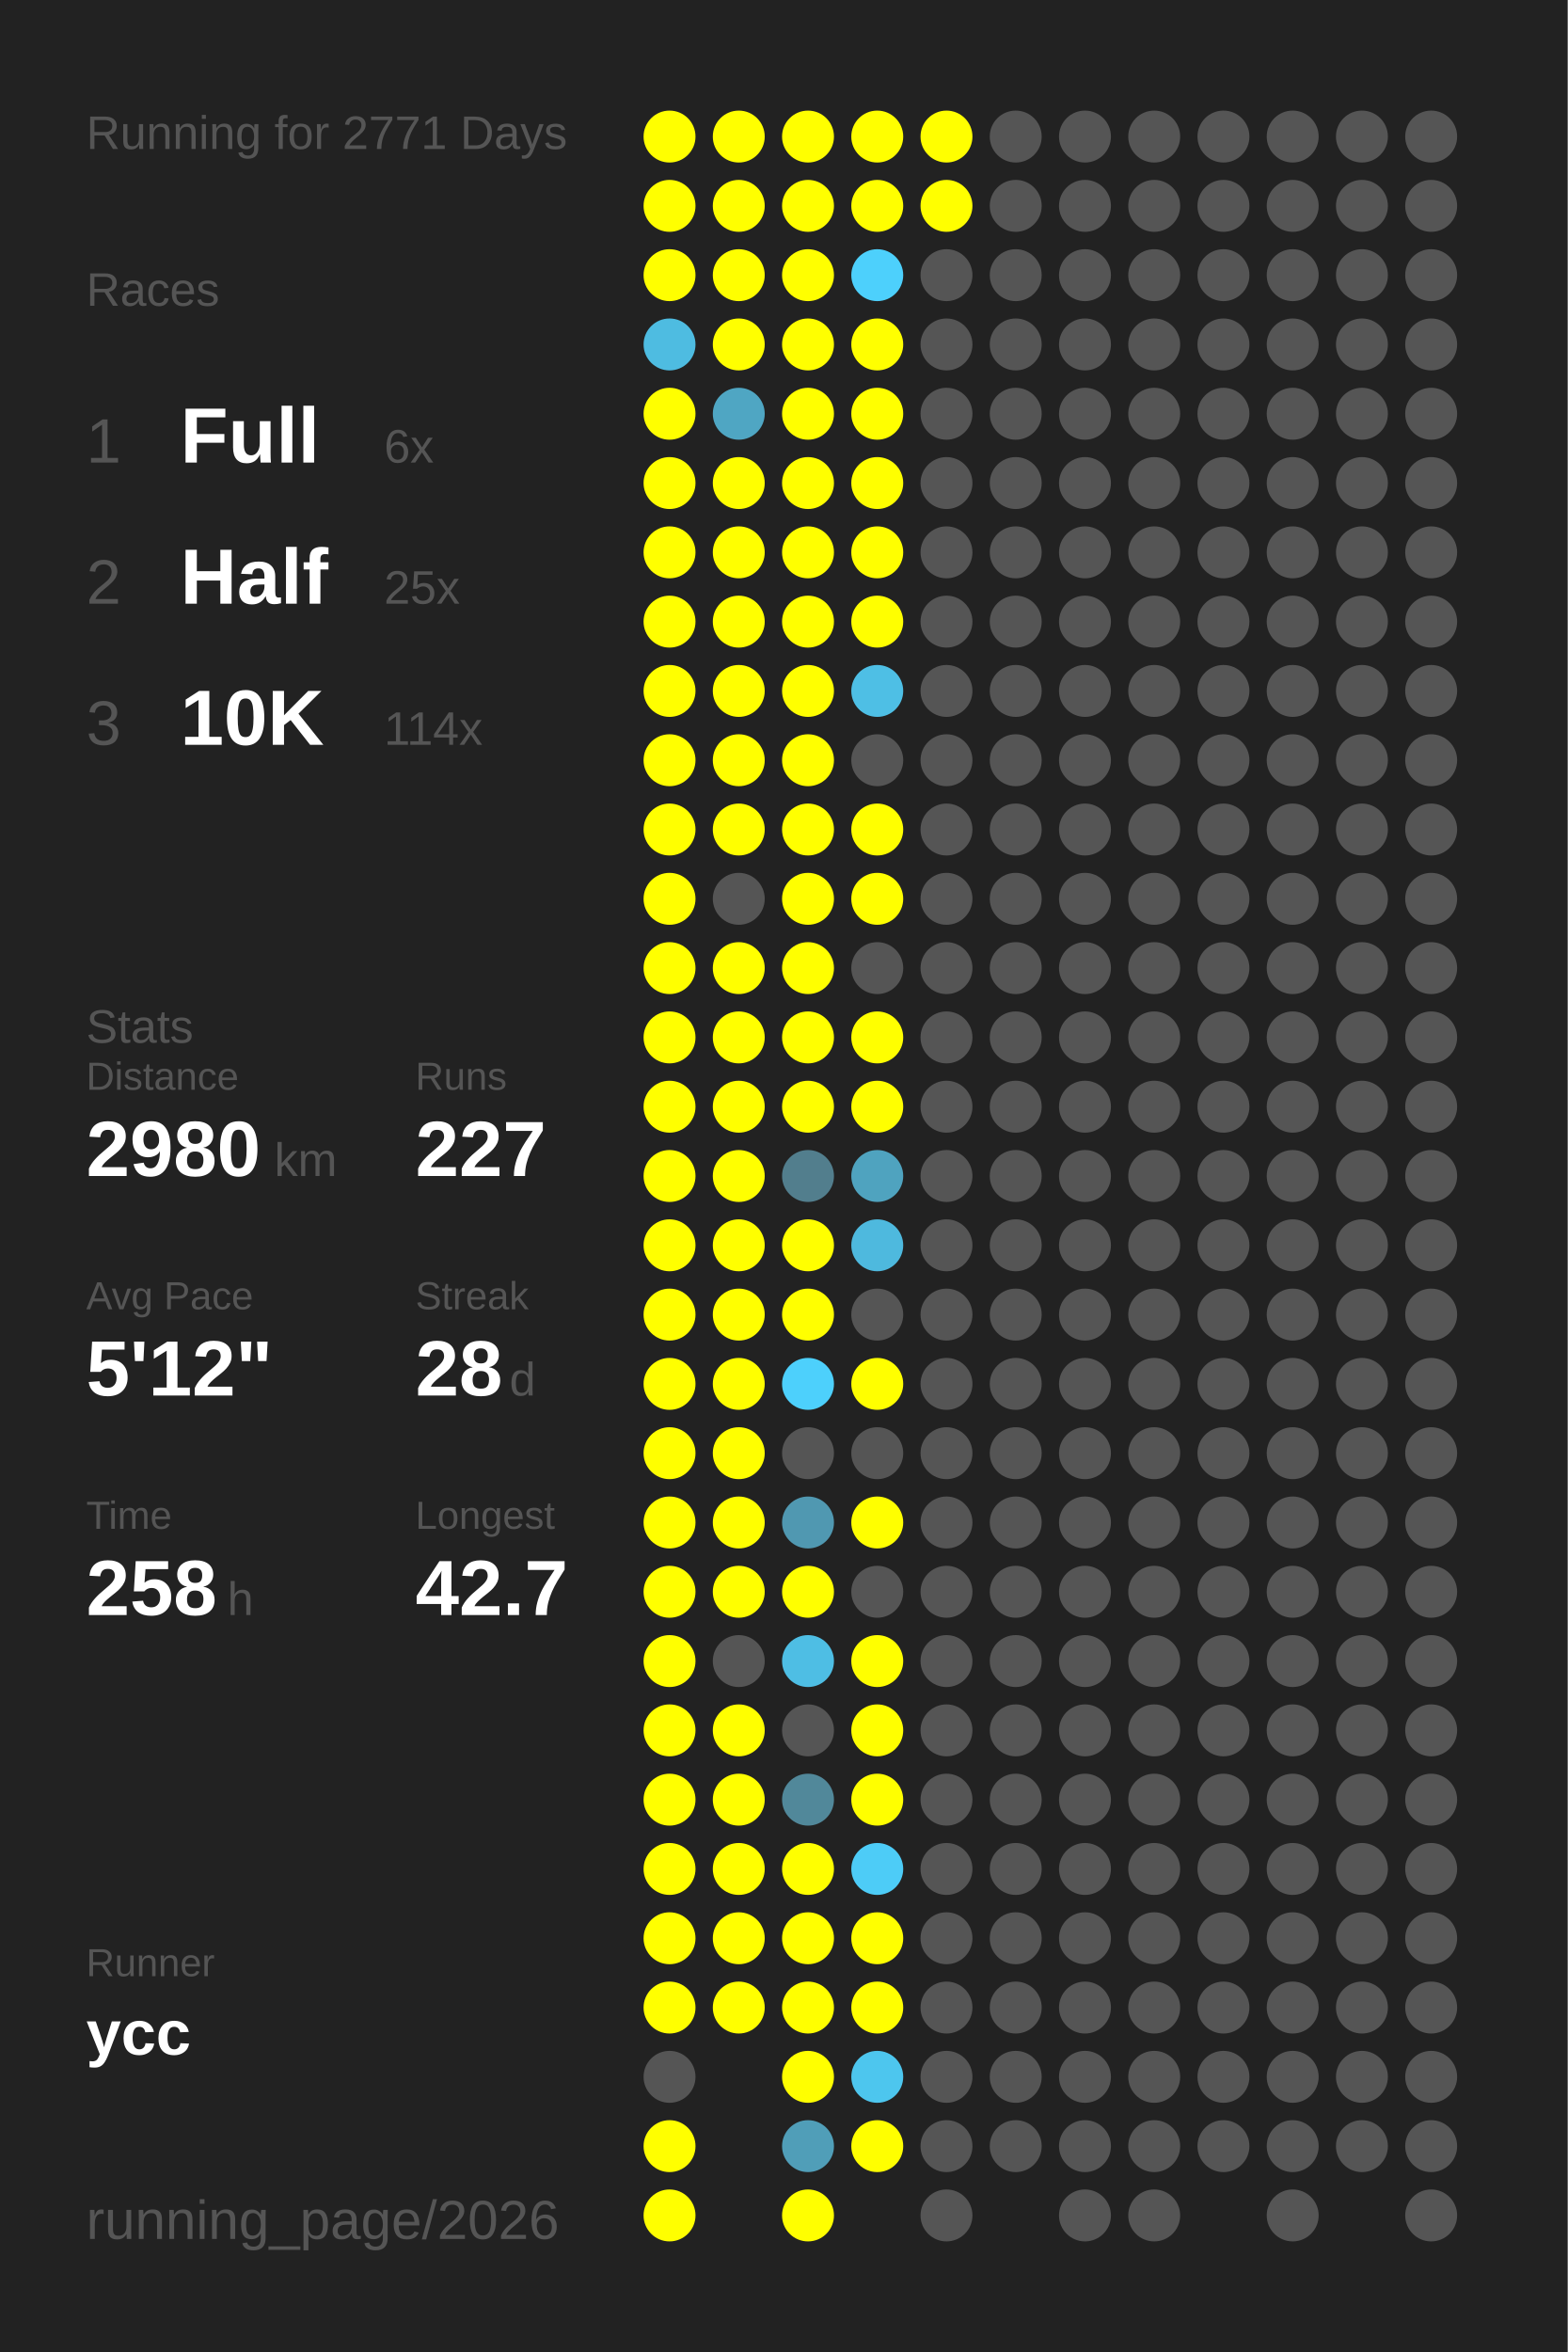
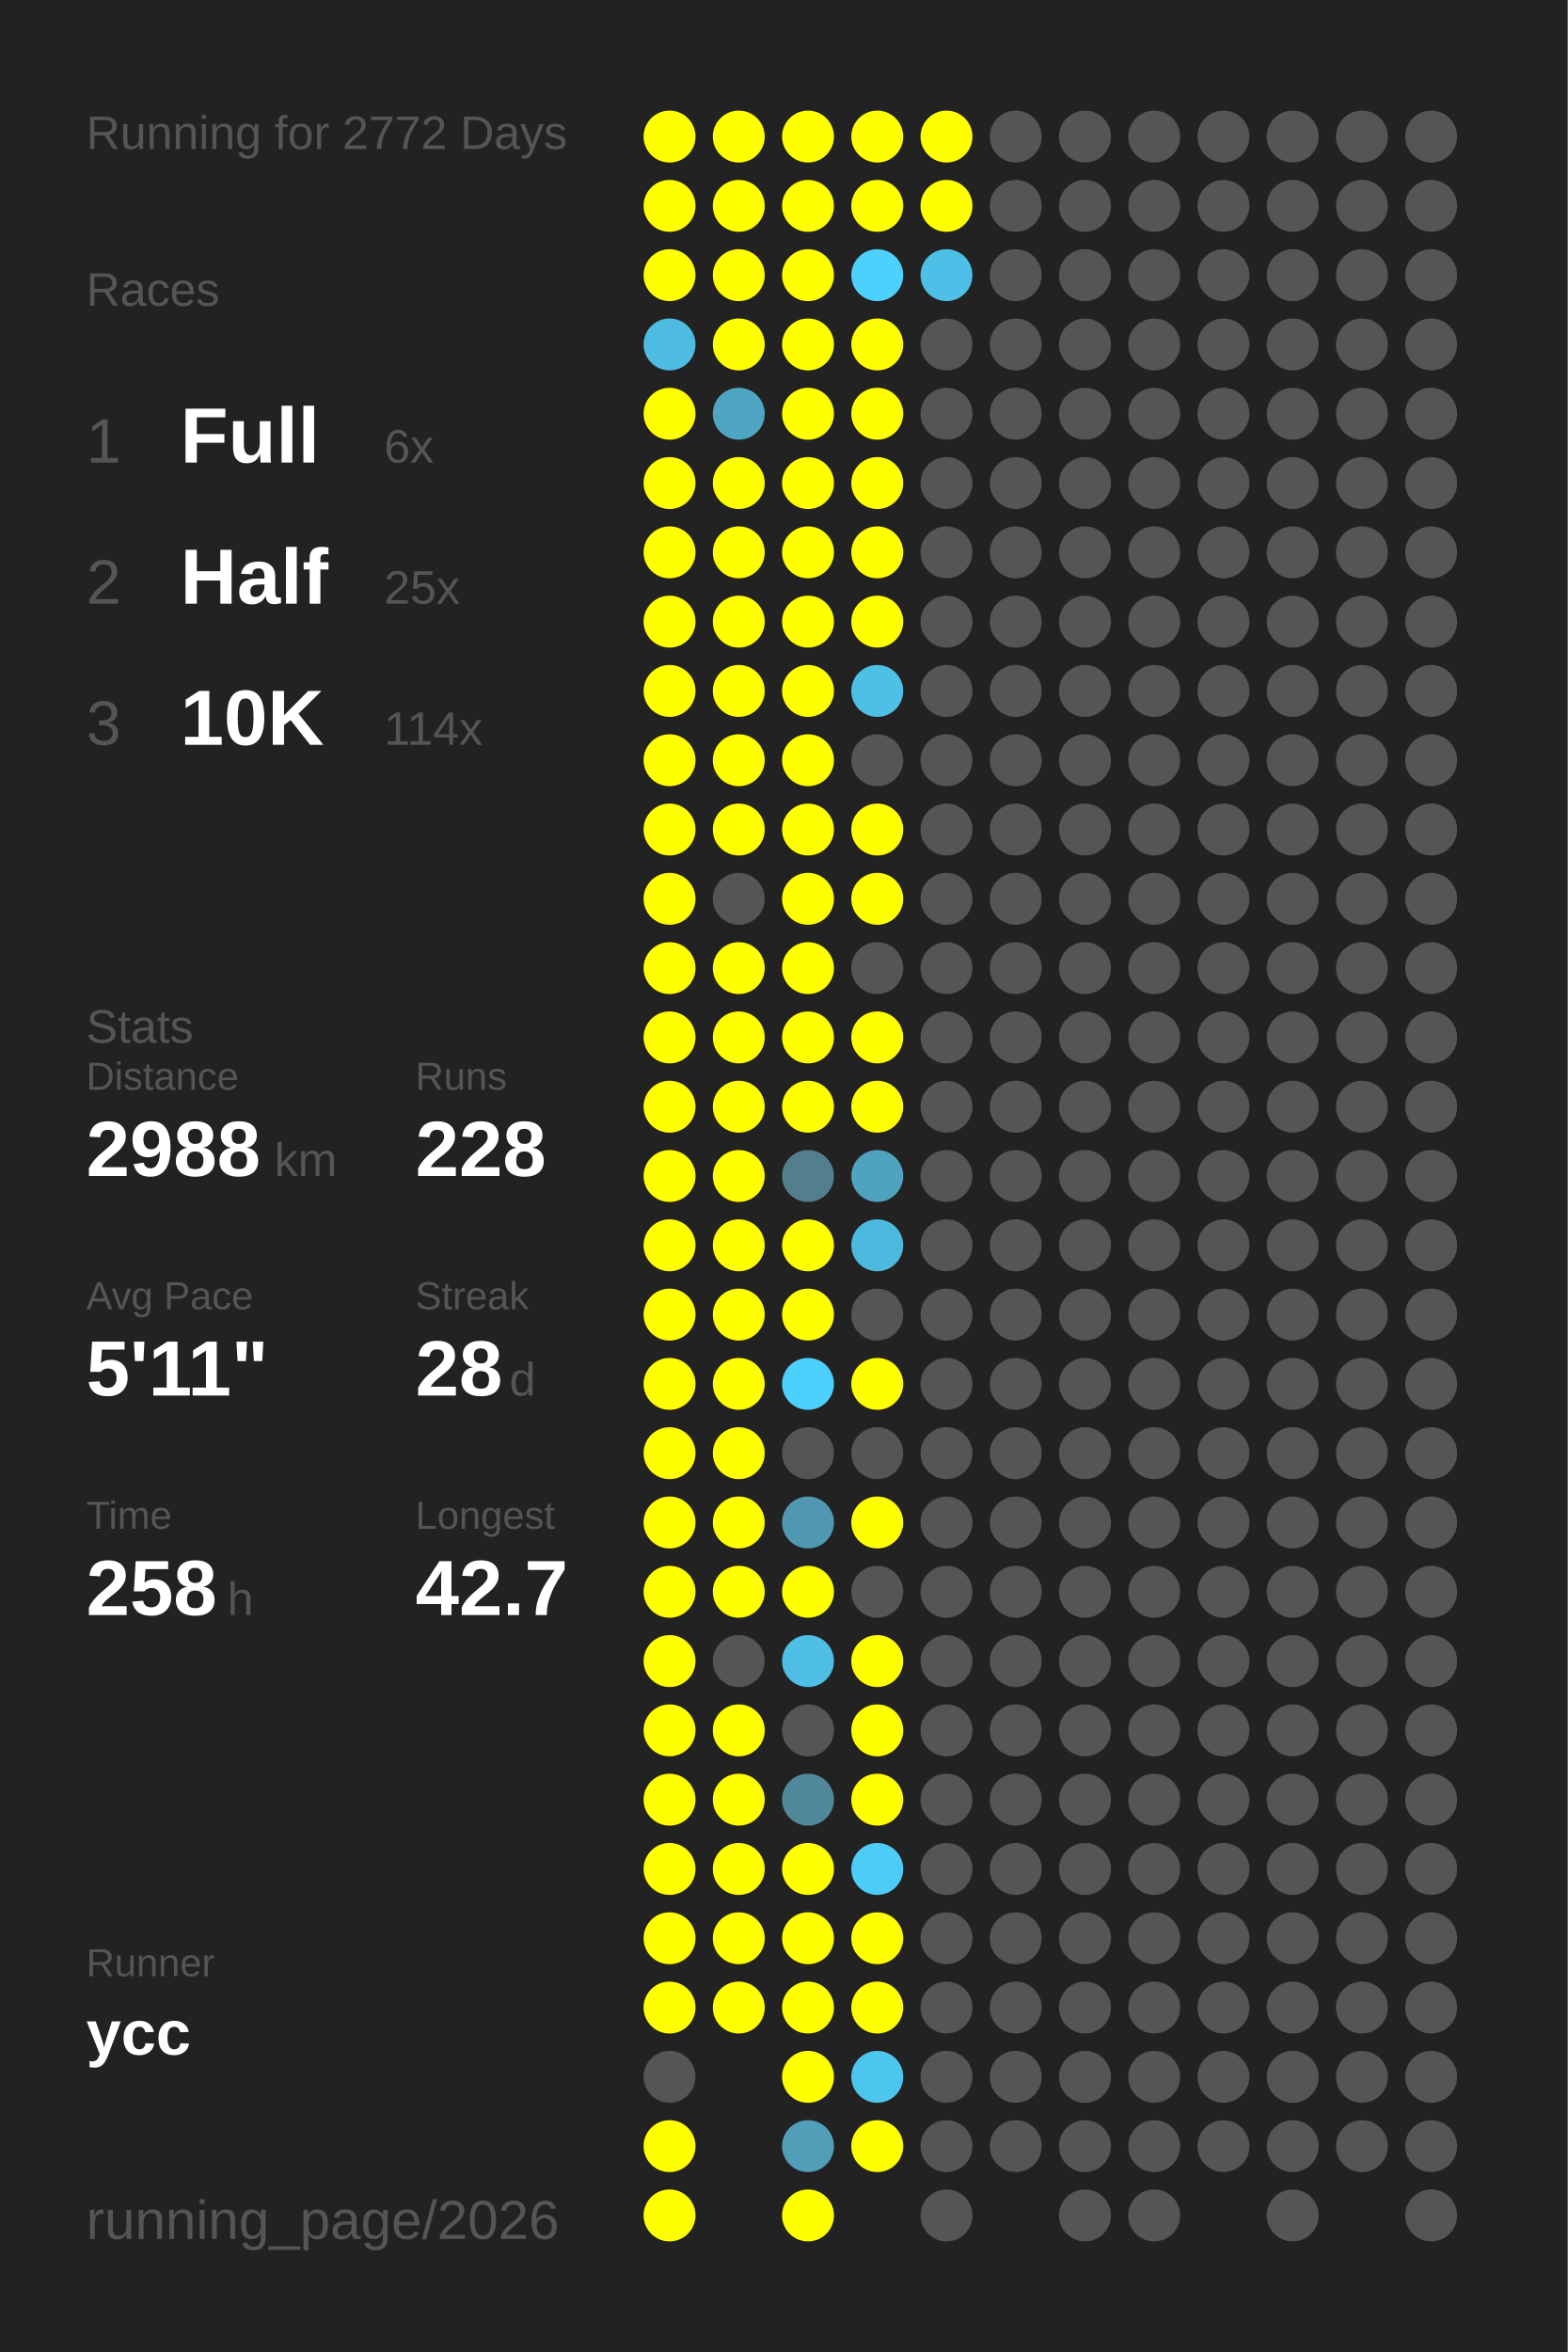
<svg xmlns="http://www.w3.org/2000/svg" baseProfile="full" height="300mm" version="1.1" viewBox="0,0,200,300" width="200mm">
  <defs />
  <rect fill="#222222" height="300" width="200" x="0" y="0" />
-   <text fill="#555555" style="font-size:6px; font-family:Arial;" x="11" y="19">Running for 2771 Days</text>
+   <text fill="#555555" style="font-size:6px; font-family:Arial;" x="11" y="19">Running for 2772 Days</text>
  <text fill="#555555" style="font-size:6px; font-family:Arial;" x="11" y="39">Races</text>
  <text fill="#555555" style="font-size:8px; font-family:Arial;" x="11" y="59">1</text>
  <text fill="#FFFFFF" style="font-size:10px; font-family:Arial; font-weight:bold;" x="23" y="59">Full</text>
  <text fill="#555555" style="font-size:6px; font-family:Arial;" x="49" y="59">6x</text>
  <text fill="#555555" style="font-size:8px; font-family:Arial;" x="11" y="77">2</text>
  <text fill="#FFFFFF" style="font-size:10px; font-family:Arial; font-weight:bold;" x="23" y="77">Half</text>
  <text fill="#555555" style="font-size:6px; font-family:Arial;" x="49" y="77">25x</text>
  <text fill="#555555" style="font-size:8px; font-family:Arial;" x="11" y="95">3</text>
  <text fill="#FFFFFF" style="font-size:10px; font-family:Arial; font-weight:bold;" x="23" y="95">10K</text>
  <text fill="#555555" style="font-size:6px; font-family:Arial;" x="49" y="95">114x</text>
  <text fill="#555555" style="font-size:6px; font-family:Arial;" x="11" y="133">Stats</text>
  <text fill="#555555" style="font-size:5px; font-family:Arial;" x="11" y="139">Distance</text>
-   <text fill="#FFFFFF" style="font-size:10px; font-family:Arial; font-weight:bold;" x="11" y="150">2980</text>
+   <text fill="#FFFFFF" style="font-size:10px; font-family:Arial; font-weight:bold;" x="11" y="150">2988</text>
  <text fill="#555555" style="font-size:6px; font-family:Arial;" x="35" y="150">km</text>
  <text fill="#555555" style="font-size:5px; font-family:Arial;" x="53" y="139">Runs</text>
-   <text fill="#FFFFFF" style="font-size:10px; font-family:Arial; font-weight:bold;" x="53" y="150">227</text>
+   <text fill="#FFFFFF" style="font-size:10px; font-family:Arial; font-weight:bold;" x="53" y="150">228</text>
  <text fill="#555555" style="font-size:5px; font-family:Arial;" x="11" y="167">Avg Pace</text>
-   <text fill="#FFFFFF" style="font-size:10px; font-family:Arial; font-weight:bold;" x="11" y="178">5'12"</text>
+   <text fill="#FFFFFF" style="font-size:10px; font-family:Arial; font-weight:bold;" x="11" y="178">5'11"</text>
  <text fill="#555555" style="font-size:5px; font-family:Arial;" x="53" y="167">Streak</text>
  <text fill="#FFFFFF" style="font-size:10px; font-family:Arial; font-weight:bold;" x="53" y="178">28</text>
  <text fill="#555555" style="font-size:6px; font-family:Arial;" x="65" y="178">d</text>
  <text fill="#555555" style="font-size:5px; font-family:Arial;" x="11" y="195">Time</text>
  <text fill="#FFFFFF" style="font-size:10px; font-family:Arial; font-weight:bold;" x="11" y="206">258</text>
  <text fill="#555555" style="font-size:6px; font-family:Arial;" x="29" y="206">h</text>
  <text fill="#555555" style="font-size:5px; font-family:Arial;" x="53" y="195">Longest</text>
  <text fill="#FFFFFF" style="font-size:10px; font-family:Arial; font-weight:bold;" x="53" y="206">42.7</text>
  <text fill="#555555" style="font-size:5px; font-family:Arial;" x="11" y="252.065">Runner</text>
  <text fill="#FFFFFF" style="font-size:8px; font-family:Arial; font-weight:bold;" x="11" y="262.065">ycc</text>
  <text fill="#555555" style="font-size:7px; font-family:Arial;" x="11" y="285.581">running_page/2026</text>
  <circle cx="85.417" cy="17.419" fill="#FFFF00" r="3.312" />
  <circle cx="85.417" cy="26.258" fill="#FFFF00" r="3.312" />
  <circle cx="85.417" cy="35.097" fill="#FFFF00" r="3.312" />
  <circle cx="85.417" cy="43.935" fill="#4ebce1" r="3.312" />
  <circle cx="85.417" cy="52.774" fill="#FFFF00" r="3.312" />
  <circle cx="85.417" cy="61.613" fill="#FFFF00" r="3.312" />
  <circle cx="85.417" cy="70.452" fill="#FFFF00" r="3.312" />
  <circle cx="85.417" cy="79.29" fill="#FFFF00" r="3.312" />
  <circle cx="85.417" cy="88.129" fill="#FFFF00" r="3.312" />
  <circle cx="85.417" cy="96.968" fill="#FFFF00" r="3.312" />
  <circle cx="85.417" cy="105.806" fill="#FFFF00" r="3.312" />
  <circle cx="85.417" cy="114.645" fill="#FFFF00" r="3.312" />
  <circle cx="85.417" cy="123.484" fill="#FFFF00" r="3.312" />
  <circle cx="85.417" cy="132.323" fill="#FFFF00" r="3.312" />
  <circle cx="85.417" cy="141.161" fill="#FFFF00" r="3.312" />
  <circle cx="85.417" cy="150" fill="#FFFF00" r="3.312" />
  <circle cx="85.417" cy="158.839" fill="#FFFF00" r="3.312" />
  <circle cx="85.417" cy="167.677" fill="#FFFF00" r="3.312" />
  <circle cx="85.417" cy="176.516" fill="#FFFF00" r="3.312" />
  <circle cx="85.417" cy="185.355" fill="#FFFF00" r="3.312" />
  <circle cx="85.417" cy="194.194" fill="#FFFF00" r="3.312" />
  <circle cx="85.417" cy="203.032" fill="#FFFF00" r="3.312" />
  <circle cx="85.417" cy="211.871" fill="#FFFF00" r="3.312" />
  <circle cx="85.417" cy="220.71" fill="#FFFF00" r="3.312" />
  <circle cx="85.417" cy="229.548" fill="#FFFF00" r="3.312" />
  <circle cx="85.417" cy="238.387" fill="#FFFF00" r="3.312" />
  <circle cx="85.417" cy="247.226" fill="#FFFF00" r="3.312" />
  <circle cx="85.417" cy="256.065" fill="#FFFF00" r="3.312" />
  <circle cx="85.417" cy="264.903" fill="#555555" r="3.312" />
  <circle cx="85.417" cy="273.742" fill="#FFFF00" r="3.312" />
  <circle cx="85.417" cy="282.581" fill="#FFFF00" r="3.312" />
  <circle cx="94.25" cy="17.419" fill="#FFFF00" r="3.312" />
  <circle cx="94.25" cy="26.258" fill="#FFFF00" r="3.312" />
  <circle cx="94.25" cy="35.097" fill="#FFFF00" r="3.312" />
  <circle cx="94.25" cy="43.935" fill="#FFFF00" r="3.312" />
  <circle cx="94.25" cy="52.774" fill="#4fa6c3" r="3.312" />
  <circle cx="94.25" cy="61.613" fill="#FFFF00" r="3.312" />
  <circle cx="94.25" cy="70.452" fill="#FFFF00" r="3.312" />
  <circle cx="94.25" cy="79.29" fill="#FFFF00" r="3.312" />
  <circle cx="94.25" cy="88.129" fill="#FFFF00" r="3.312" />
  <circle cx="94.25" cy="96.968" fill="#FFFF00" r="3.312" />
  <circle cx="94.25" cy="105.806" fill="#FFFF00" r="3.312" />
  <circle cx="94.25" cy="114.645" fill="#555555" r="3.312" />
  <circle cx="94.25" cy="123.484" fill="#FFFF00" r="3.312" />
  <circle cx="94.25" cy="132.323" fill="#FFFF00" r="3.312" />
  <circle cx="94.25" cy="141.161" fill="#FFFF00" r="3.312" />
  <circle cx="94.25" cy="150" fill="#FFFF00" r="3.312" />
  <circle cx="94.25" cy="158.839" fill="#FFFF00" r="3.312" />
  <circle cx="94.25" cy="167.677" fill="#FFFF00" r="3.312" />
  <circle cx="94.25" cy="176.516" fill="#FFFF00" r="3.312" />
  <circle cx="94.25" cy="185.355" fill="#FFFF00" r="3.312" />
  <circle cx="94.25" cy="194.194" fill="#FFFF00" r="3.312" />
  <circle cx="94.25" cy="203.032" fill="#FFFF00" r="3.312" />
  <circle cx="94.25" cy="211.871" fill="#555555" r="3.312" />
  <circle cx="94.25" cy="220.71" fill="#FFFF00" r="3.312" />
  <circle cx="94.25" cy="229.548" fill="#FFFF00" r="3.312" />
  <circle cx="94.25" cy="238.387" fill="#FFFF00" r="3.312" />
  <circle cx="94.25" cy="247.226" fill="#FFFF00" r="3.312" />
  <circle cx="94.25" cy="256.065" fill="#FFFF00" r="3.312" />
  <circle cx="103.083" cy="17.419" fill="#FFFF00" r="3.312" />
  <circle cx="103.083" cy="26.258" fill="#FFFF00" r="3.312" />
  <circle cx="103.083" cy="35.097" fill="#FFFF00" r="3.312" />
  <circle cx="103.083" cy="43.935" fill="#FFFF00" r="3.312" />
  <circle cx="103.083" cy="52.774" fill="#FFFF00" r="3.312" />
  <circle cx="103.083" cy="61.613" fill="#FFFF00" r="3.312" />
  <circle cx="103.083" cy="70.452" fill="#FFFF00" r="3.312" />
  <circle cx="103.083" cy="79.29" fill="#FFFF00" r="3.312" />
  <circle cx="103.083" cy="88.129" fill="#FFFF00" r="3.312" />
  <circle cx="103.083" cy="96.968" fill="#FFFF00" r="3.312" />
  <circle cx="103.083" cy="105.806" fill="#FFFF00" r="3.312" />
  <circle cx="103.083" cy="114.645" fill="#FFFF00" r="3.312" />
  <circle cx="103.083" cy="123.484" fill="#FFFF00" r="3.312" />
  <circle cx="103.083" cy="132.323" fill="#FFFF00" r="3.312" />
  <circle cx="103.083" cy="141.161" fill="#FFFF00" r="3.312" />
  <circle cx="103.083" cy="150" fill="#527e8d" r="3.312" />
  <circle cx="103.083" cy="158.839" fill="#FFFF00" r="3.312" />
  <circle cx="103.083" cy="167.677" fill="#FFFF00" r="3.312" />
  <circle cx="103.083" cy="176.516" fill="#4dd0fc" r="3.312" />
  <circle cx="103.083" cy="185.355" fill="#555555" r="3.312" />
  <circle cx="103.083" cy="194.194" fill="#5098b1" r="3.312" />
  <circle cx="103.083" cy="203.032" fill="#FFFF00" r="3.312" />
  <circle cx="103.083" cy="211.871" fill="#4ebee4" r="3.312" />
  <circle cx="103.083" cy="220.71" fill="#555555" r="3.312" />
  <circle cx="103.083" cy="229.548" fill="#51889a" r="3.312" />
  <circle cx="103.083" cy="238.387" fill="#FFFF00" r="3.312" />
  <circle cx="103.083" cy="247.226" fill="#FFFF00" r="3.312" />
  <circle cx="103.083" cy="256.065" fill="#FFFF00" r="3.312" />
  <circle cx="103.083" cy="264.903" fill="#FFFF00" r="3.312" />
  <circle cx="103.083" cy="273.742" fill="#509eb8" r="3.312" />
  <circle cx="103.083" cy="282.581" fill="#FFFF00" r="3.312" />
  <circle cx="111.917" cy="17.419" fill="#FFFF00" r="3.312" />
  <circle cx="111.917" cy="26.258" fill="#FFFF00" r="3.312" />
  <circle cx="111.917" cy="35.097" fill="#4dd0fc" r="3.312" />
  <circle cx="111.917" cy="43.935" fill="#FFFF00" r="3.312" />
  <circle cx="111.917" cy="52.774" fill="#FFFF00" r="3.312" />
  <circle cx="111.917" cy="61.613" fill="#FFFF00" r="3.312" />
  <circle cx="111.917" cy="70.452" fill="#FFFF00" r="3.312" />
  <circle cx="111.917" cy="79.29" fill="#FFFF00" r="3.312" />
  <circle cx="111.917" cy="88.129" fill="#4ebfe5" r="3.312" />
  <circle cx="111.917" cy="96.968" fill="#555555" r="3.312" />
  <circle cx="111.917" cy="105.806" fill="#FFFF00" r="3.312" />
  <circle cx="111.917" cy="114.645" fill="#FFFF00" r="3.312" />
  <circle cx="111.917" cy="123.484" fill="#555555" r="3.312" />
  <circle cx="111.917" cy="132.323" fill="#FFFF00" r="3.312" />
  <circle cx="111.917" cy="141.161" fill="#FFFF00" r="3.312" />
  <circle cx="111.917" cy="150" fill="#4fa3bf" r="3.312" />
  <circle cx="111.917" cy="158.839" fill="#4eb9de" r="3.312" />
  <circle cx="111.917" cy="167.677" fill="#555555" r="3.312" />
  <circle cx="111.917" cy="176.516" fill="#FFFF00" r="3.312" />
  <circle cx="111.917" cy="185.355" fill="#555555" r="3.312" />
  <circle cx="111.917" cy="194.194" fill="#FFFF00" r="3.312" />
  <circle cx="111.917" cy="203.032" fill="#555555" r="3.312" />
  <circle cx="111.917" cy="211.871" fill="#FFFF00" r="3.312" />
  <circle cx="111.917" cy="220.71" fill="#FFFF00" r="3.312" />
  <circle cx="111.917" cy="229.548" fill="#FFFF00" r="3.312" />
  <circle cx="111.917" cy="238.387" fill="#4dccf7" r="3.312" />
  <circle cx="111.917" cy="247.226" fill="#FFFF00" r="3.312" />
  <circle cx="111.917" cy="256.065" fill="#FFFF00" r="3.312" />
  <circle cx="111.917" cy="264.903" fill="#4dc6ee" r="3.312" />
  <circle cx="111.917" cy="273.742" fill="#FFFF00" r="3.312" />
  <circle cx="120.75" cy="17.419" fill="#FFFF00" r="3.312" />
  <circle cx="120.75" cy="26.258" fill="#FFFF00" r="3.312" />
-   <circle cx="120.75" cy="35.097" fill="#555555" r="3.312" />
+   <circle cx="120.75" cy="35.097" fill="#4ebfe6" r="3.312" />
  <circle cx="120.75" cy="43.935" fill="#555555" r="3.312" />
  <circle cx="120.75" cy="52.774" fill="#555555" r="3.312" />
  <circle cx="120.75" cy="61.613" fill="#555555" r="3.312" />
  <circle cx="120.75" cy="70.452" fill="#555555" r="3.312" />
  <circle cx="120.75" cy="79.29" fill="#555555" r="3.312" />
  <circle cx="120.75" cy="88.129" fill="#555555" r="3.312" />
  <circle cx="120.75" cy="96.968" fill="#555555" r="3.312" />
  <circle cx="120.75" cy="105.806" fill="#555555" r="3.312" />
  <circle cx="120.75" cy="114.645" fill="#555555" r="3.312" />
  <circle cx="120.75" cy="123.484" fill="#555555" r="3.312" />
  <circle cx="120.75" cy="132.323" fill="#555555" r="3.312" />
  <circle cx="120.75" cy="141.161" fill="#555555" r="3.312" />
  <circle cx="120.75" cy="150" fill="#555555" r="3.312" />
  <circle cx="120.75" cy="158.839" fill="#555555" r="3.312" />
  <circle cx="120.75" cy="167.677" fill="#555555" r="3.312" />
  <circle cx="120.75" cy="176.516" fill="#555555" r="3.312" />
  <circle cx="120.75" cy="185.355" fill="#555555" r="3.312" />
  <circle cx="120.75" cy="194.194" fill="#555555" r="3.312" />
  <circle cx="120.75" cy="203.032" fill="#555555" r="3.312" />
  <circle cx="120.75" cy="211.871" fill="#555555" r="3.312" />
  <circle cx="120.75" cy="220.71" fill="#555555" r="3.312" />
  <circle cx="120.75" cy="229.548" fill="#555555" r="3.312" />
  <circle cx="120.75" cy="238.387" fill="#555555" r="3.312" />
  <circle cx="120.75" cy="247.226" fill="#555555" r="3.312" />
  <circle cx="120.75" cy="256.065" fill="#555555" r="3.312" />
  <circle cx="120.75" cy="264.903" fill="#555555" r="3.312" />
  <circle cx="120.75" cy="273.742" fill="#555555" r="3.312" />
  <circle cx="120.75" cy="282.581" fill="#555555" r="3.312" />
  <circle cx="129.583" cy="17.419" fill="#555555" r="3.312" />
  <circle cx="129.583" cy="26.258" fill="#555555" r="3.312" />
  <circle cx="129.583" cy="35.097" fill="#555555" r="3.312" />
  <circle cx="129.583" cy="43.935" fill="#555555" r="3.312" />
  <circle cx="129.583" cy="52.774" fill="#555555" r="3.312" />
  <circle cx="129.583" cy="61.613" fill="#555555" r="3.312" />
  <circle cx="129.583" cy="70.452" fill="#555555" r="3.312" />
  <circle cx="129.583" cy="79.29" fill="#555555" r="3.312" />
  <circle cx="129.583" cy="88.129" fill="#555555" r="3.312" />
  <circle cx="129.583" cy="96.968" fill="#555555" r="3.312" />
  <circle cx="129.583" cy="105.806" fill="#555555" r="3.312" />
  <circle cx="129.583" cy="114.645" fill="#555555" r="3.312" />
  <circle cx="129.583" cy="123.484" fill="#555555" r="3.312" />
  <circle cx="129.583" cy="132.323" fill="#555555" r="3.312" />
  <circle cx="129.583" cy="141.161" fill="#555555" r="3.312" />
  <circle cx="129.583" cy="150" fill="#555555" r="3.312" />
  <circle cx="129.583" cy="158.839" fill="#555555" r="3.312" />
  <circle cx="129.583" cy="167.677" fill="#555555" r="3.312" />
  <circle cx="129.583" cy="176.516" fill="#555555" r="3.312" />
  <circle cx="129.583" cy="185.355" fill="#555555" r="3.312" />
  <circle cx="129.583" cy="194.194" fill="#555555" r="3.312" />
  <circle cx="129.583" cy="203.032" fill="#555555" r="3.312" />
  <circle cx="129.583" cy="211.871" fill="#555555" r="3.312" />
  <circle cx="129.583" cy="220.71" fill="#555555" r="3.312" />
  <circle cx="129.583" cy="229.548" fill="#555555" r="3.312" />
  <circle cx="129.583" cy="238.387" fill="#555555" r="3.312" />
  <circle cx="129.583" cy="247.226" fill="#555555" r="3.312" />
  <circle cx="129.583" cy="256.065" fill="#555555" r="3.312" />
  <circle cx="129.583" cy="264.903" fill="#555555" r="3.312" />
  <circle cx="129.583" cy="273.742" fill="#555555" r="3.312" />
  <circle cx="138.417" cy="17.419" fill="#555555" r="3.312" />
  <circle cx="138.417" cy="26.258" fill="#555555" r="3.312" />
  <circle cx="138.417" cy="35.097" fill="#555555" r="3.312" />
  <circle cx="138.417" cy="43.935" fill="#555555" r="3.312" />
  <circle cx="138.417" cy="52.774" fill="#555555" r="3.312" />
  <circle cx="138.417" cy="61.613" fill="#555555" r="3.312" />
  <circle cx="138.417" cy="70.452" fill="#555555" r="3.312" />
  <circle cx="138.417" cy="79.29" fill="#555555" r="3.312" />
  <circle cx="138.417" cy="88.129" fill="#555555" r="3.312" />
  <circle cx="138.417" cy="96.968" fill="#555555" r="3.312" />
  <circle cx="138.417" cy="105.806" fill="#555555" r="3.312" />
  <circle cx="138.417" cy="114.645" fill="#555555" r="3.312" />
  <circle cx="138.417" cy="123.484" fill="#555555" r="3.312" />
  <circle cx="138.417" cy="132.323" fill="#555555" r="3.312" />
  <circle cx="138.417" cy="141.161" fill="#555555" r="3.312" />
  <circle cx="138.417" cy="150" fill="#555555" r="3.312" />
  <circle cx="138.417" cy="158.839" fill="#555555" r="3.312" />
  <circle cx="138.417" cy="167.677" fill="#555555" r="3.312" />
  <circle cx="138.417" cy="176.516" fill="#555555" r="3.312" />
  <circle cx="138.417" cy="185.355" fill="#555555" r="3.312" />
  <circle cx="138.417" cy="194.194" fill="#555555" r="3.312" />
  <circle cx="138.417" cy="203.032" fill="#555555" r="3.312" />
  <circle cx="138.417" cy="211.871" fill="#555555" r="3.312" />
  <circle cx="138.417" cy="220.71" fill="#555555" r="3.312" />
  <circle cx="138.417" cy="229.548" fill="#555555" r="3.312" />
  <circle cx="138.417" cy="238.387" fill="#555555" r="3.312" />
  <circle cx="138.417" cy="247.226" fill="#555555" r="3.312" />
  <circle cx="138.417" cy="256.065" fill="#555555" r="3.312" />
  <circle cx="138.417" cy="264.903" fill="#555555" r="3.312" />
  <circle cx="138.417" cy="273.742" fill="#555555" r="3.312" />
  <circle cx="138.417" cy="282.581" fill="#555555" r="3.312" />
  <circle cx="147.25" cy="17.419" fill="#555555" r="3.312" />
  <circle cx="147.25" cy="26.258" fill="#555555" r="3.312" />
  <circle cx="147.25" cy="35.097" fill="#555555" r="3.312" />
  <circle cx="147.25" cy="43.935" fill="#555555" r="3.312" />
  <circle cx="147.25" cy="52.774" fill="#555555" r="3.312" />
  <circle cx="147.25" cy="61.613" fill="#555555" r="3.312" />
  <circle cx="147.25" cy="70.452" fill="#555555" r="3.312" />
  <circle cx="147.25" cy="79.29" fill="#555555" r="3.312" />
  <circle cx="147.25" cy="88.129" fill="#555555" r="3.312" />
  <circle cx="147.25" cy="96.968" fill="#555555" r="3.312" />
  <circle cx="147.25" cy="105.806" fill="#555555" r="3.312" />
  <circle cx="147.25" cy="114.645" fill="#555555" r="3.312" />
  <circle cx="147.25" cy="123.484" fill="#555555" r="3.312" />
  <circle cx="147.25" cy="132.323" fill="#555555" r="3.312" />
  <circle cx="147.25" cy="141.161" fill="#555555" r="3.312" />
  <circle cx="147.25" cy="150" fill="#555555" r="3.312" />
  <circle cx="147.25" cy="158.839" fill="#555555" r="3.312" />
  <circle cx="147.25" cy="167.677" fill="#555555" r="3.312" />
  <circle cx="147.25" cy="176.516" fill="#555555" r="3.312" />
  <circle cx="147.25" cy="185.355" fill="#555555" r="3.312" />
  <circle cx="147.25" cy="194.194" fill="#555555" r="3.312" />
  <circle cx="147.25" cy="203.032" fill="#555555" r="3.312" />
  <circle cx="147.25" cy="211.871" fill="#555555" r="3.312" />
  <circle cx="147.25" cy="220.71" fill="#555555" r="3.312" />
  <circle cx="147.25" cy="229.548" fill="#555555" r="3.312" />
  <circle cx="147.25" cy="238.387" fill="#555555" r="3.312" />
  <circle cx="147.25" cy="247.226" fill="#555555" r="3.312" />
  <circle cx="147.25" cy="256.065" fill="#555555" r="3.312" />
  <circle cx="147.25" cy="264.903" fill="#555555" r="3.312" />
  <circle cx="147.25" cy="273.742" fill="#555555" r="3.312" />
  <circle cx="147.25" cy="282.581" fill="#555555" r="3.312" />
  <circle cx="156.083" cy="17.419" fill="#555555" r="3.312" />
  <circle cx="156.083" cy="26.258" fill="#555555" r="3.312" />
  <circle cx="156.083" cy="35.097" fill="#555555" r="3.312" />
  <circle cx="156.083" cy="43.935" fill="#555555" r="3.312" />
  <circle cx="156.083" cy="52.774" fill="#555555" r="3.312" />
  <circle cx="156.083" cy="61.613" fill="#555555" r="3.312" />
  <circle cx="156.083" cy="70.452" fill="#555555" r="3.312" />
  <circle cx="156.083" cy="79.29" fill="#555555" r="3.312" />
  <circle cx="156.083" cy="88.129" fill="#555555" r="3.312" />
  <circle cx="156.083" cy="96.968" fill="#555555" r="3.312" />
  <circle cx="156.083" cy="105.806" fill="#555555" r="3.312" />
  <circle cx="156.083" cy="114.645" fill="#555555" r="3.312" />
  <circle cx="156.083" cy="123.484" fill="#555555" r="3.312" />
  <circle cx="156.083" cy="132.323" fill="#555555" r="3.312" />
  <circle cx="156.083" cy="141.161" fill="#555555" r="3.312" />
  <circle cx="156.083" cy="150" fill="#555555" r="3.312" />
  <circle cx="156.083" cy="158.839" fill="#555555" r="3.312" />
  <circle cx="156.083" cy="167.677" fill="#555555" r="3.312" />
  <circle cx="156.083" cy="176.516" fill="#555555" r="3.312" />
  <circle cx="156.083" cy="185.355" fill="#555555" r="3.312" />
  <circle cx="156.083" cy="194.194" fill="#555555" r="3.312" />
  <circle cx="156.083" cy="203.032" fill="#555555" r="3.312" />
  <circle cx="156.083" cy="211.871" fill="#555555" r="3.312" />
  <circle cx="156.083" cy="220.71" fill="#555555" r="3.312" />
  <circle cx="156.083" cy="229.548" fill="#555555" r="3.312" />
  <circle cx="156.083" cy="238.387" fill="#555555" r="3.312" />
  <circle cx="156.083" cy="247.226" fill="#555555" r="3.312" />
  <circle cx="156.083" cy="256.065" fill="#555555" r="3.312" />
  <circle cx="156.083" cy="264.903" fill="#555555" r="3.312" />
  <circle cx="156.083" cy="273.742" fill="#555555" r="3.312" />
  <circle cx="164.917" cy="17.419" fill="#555555" r="3.312" />
  <circle cx="164.917" cy="26.258" fill="#555555" r="3.312" />
  <circle cx="164.917" cy="35.097" fill="#555555" r="3.312" />
  <circle cx="164.917" cy="43.935" fill="#555555" r="3.312" />
  <circle cx="164.917" cy="52.774" fill="#555555" r="3.312" />
  <circle cx="164.917" cy="61.613" fill="#555555" r="3.312" />
  <circle cx="164.917" cy="70.452" fill="#555555" r="3.312" />
  <circle cx="164.917" cy="79.29" fill="#555555" r="3.312" />
  <circle cx="164.917" cy="88.129" fill="#555555" r="3.312" />
  <circle cx="164.917" cy="96.968" fill="#555555" r="3.312" />
  <circle cx="164.917" cy="105.806" fill="#555555" r="3.312" />
  <circle cx="164.917" cy="114.645" fill="#555555" r="3.312" />
  <circle cx="164.917" cy="123.484" fill="#555555" r="3.312" />
  <circle cx="164.917" cy="132.323" fill="#555555" r="3.312" />
  <circle cx="164.917" cy="141.161" fill="#555555" r="3.312" />
  <circle cx="164.917" cy="150" fill="#555555" r="3.312" />
  <circle cx="164.917" cy="158.839" fill="#555555" r="3.312" />
  <circle cx="164.917" cy="167.677" fill="#555555" r="3.312" />
  <circle cx="164.917" cy="176.516" fill="#555555" r="3.312" />
  <circle cx="164.917" cy="185.355" fill="#555555" r="3.312" />
  <circle cx="164.917" cy="194.194" fill="#555555" r="3.312" />
  <circle cx="164.917" cy="203.032" fill="#555555" r="3.312" />
  <circle cx="164.917" cy="211.871" fill="#555555" r="3.312" />
  <circle cx="164.917" cy="220.71" fill="#555555" r="3.312" />
  <circle cx="164.917" cy="229.548" fill="#555555" r="3.312" />
  <circle cx="164.917" cy="238.387" fill="#555555" r="3.312" />
  <circle cx="164.917" cy="247.226" fill="#555555" r="3.312" />
  <circle cx="164.917" cy="256.065" fill="#555555" r="3.312" />
  <circle cx="164.917" cy="264.903" fill="#555555" r="3.312" />
  <circle cx="164.917" cy="273.742" fill="#555555" r="3.312" />
  <circle cx="164.917" cy="282.581" fill="#555555" r="3.312" />
  <circle cx="173.75" cy="17.419" fill="#555555" r="3.312" />
  <circle cx="173.75" cy="26.258" fill="#555555" r="3.312" />
  <circle cx="173.75" cy="35.097" fill="#555555" r="3.312" />
  <circle cx="173.75" cy="43.935" fill="#555555" r="3.312" />
  <circle cx="173.75" cy="52.774" fill="#555555" r="3.312" />
  <circle cx="173.75" cy="61.613" fill="#555555" r="3.312" />
  <circle cx="173.75" cy="70.452" fill="#555555" r="3.312" />
  <circle cx="173.75" cy="79.29" fill="#555555" r="3.312" />
  <circle cx="173.75" cy="88.129" fill="#555555" r="3.312" />
  <circle cx="173.75" cy="96.968" fill="#555555" r="3.312" />
  <circle cx="173.75" cy="105.806" fill="#555555" r="3.312" />
  <circle cx="173.75" cy="114.645" fill="#555555" r="3.312" />
  <circle cx="173.75" cy="123.484" fill="#555555" r="3.312" />
  <circle cx="173.75" cy="132.323" fill="#555555" r="3.312" />
  <circle cx="173.75" cy="141.161" fill="#555555" r="3.312" />
  <circle cx="173.75" cy="150" fill="#555555" r="3.312" />
  <circle cx="173.75" cy="158.839" fill="#555555" r="3.312" />
  <circle cx="173.75" cy="167.677" fill="#555555" r="3.312" />
  <circle cx="173.75" cy="176.516" fill="#555555" r="3.312" />
  <circle cx="173.75" cy="185.355" fill="#555555" r="3.312" />
  <circle cx="173.75" cy="194.194" fill="#555555" r="3.312" />
  <circle cx="173.75" cy="203.032" fill="#555555" r="3.312" />
  <circle cx="173.75" cy="211.871" fill="#555555" r="3.312" />
  <circle cx="173.75" cy="220.71" fill="#555555" r="3.312" />
  <circle cx="173.75" cy="229.548" fill="#555555" r="3.312" />
  <circle cx="173.75" cy="238.387" fill="#555555" r="3.312" />
  <circle cx="173.75" cy="247.226" fill="#555555" r="3.312" />
  <circle cx="173.75" cy="256.065" fill="#555555" r="3.312" />
  <circle cx="173.75" cy="264.903" fill="#555555" r="3.312" />
  <circle cx="173.75" cy="273.742" fill="#555555" r="3.312" />
  <circle cx="182.583" cy="17.419" fill="#555555" r="3.312" />
  <circle cx="182.583" cy="26.258" fill="#555555" r="3.312" />
  <circle cx="182.583" cy="35.097" fill="#555555" r="3.312" />
  <circle cx="182.583" cy="43.935" fill="#555555" r="3.312" />
  <circle cx="182.583" cy="52.774" fill="#555555" r="3.312" />
  <circle cx="182.583" cy="61.613" fill="#555555" r="3.312" />
  <circle cx="182.583" cy="70.452" fill="#555555" r="3.312" />
  <circle cx="182.583" cy="79.29" fill="#555555" r="3.312" />
  <circle cx="182.583" cy="88.129" fill="#555555" r="3.312" />
  <circle cx="182.583" cy="96.968" fill="#555555" r="3.312" />
  <circle cx="182.583" cy="105.806" fill="#555555" r="3.312" />
  <circle cx="182.583" cy="114.645" fill="#555555" r="3.312" />
  <circle cx="182.583" cy="123.484" fill="#555555" r="3.312" />
  <circle cx="182.583" cy="132.323" fill="#555555" r="3.312" />
  <circle cx="182.583" cy="141.161" fill="#555555" r="3.312" />
  <circle cx="182.583" cy="150" fill="#555555" r="3.312" />
  <circle cx="182.583" cy="158.839" fill="#555555" r="3.312" />
  <circle cx="182.583" cy="167.677" fill="#555555" r="3.312" />
  <circle cx="182.583" cy="176.516" fill="#555555" r="3.312" />
  <circle cx="182.583" cy="185.355" fill="#555555" r="3.312" />
  <circle cx="182.583" cy="194.194" fill="#555555" r="3.312" />
  <circle cx="182.583" cy="203.032" fill="#555555" r="3.312" />
  <circle cx="182.583" cy="211.871" fill="#555555" r="3.312" />
  <circle cx="182.583" cy="220.71" fill="#555555" r="3.312" />
  <circle cx="182.583" cy="229.548" fill="#555555" r="3.312" />
  <circle cx="182.583" cy="238.387" fill="#555555" r="3.312" />
  <circle cx="182.583" cy="247.226" fill="#555555" r="3.312" />
  <circle cx="182.583" cy="256.065" fill="#555555" r="3.312" />
  <circle cx="182.583" cy="264.903" fill="#555555" r="3.312" />
  <circle cx="182.583" cy="273.742" fill="#555555" r="3.312" />
  <circle cx="182.583" cy="282.581" fill="#555555" r="3.312" />
</svg>
